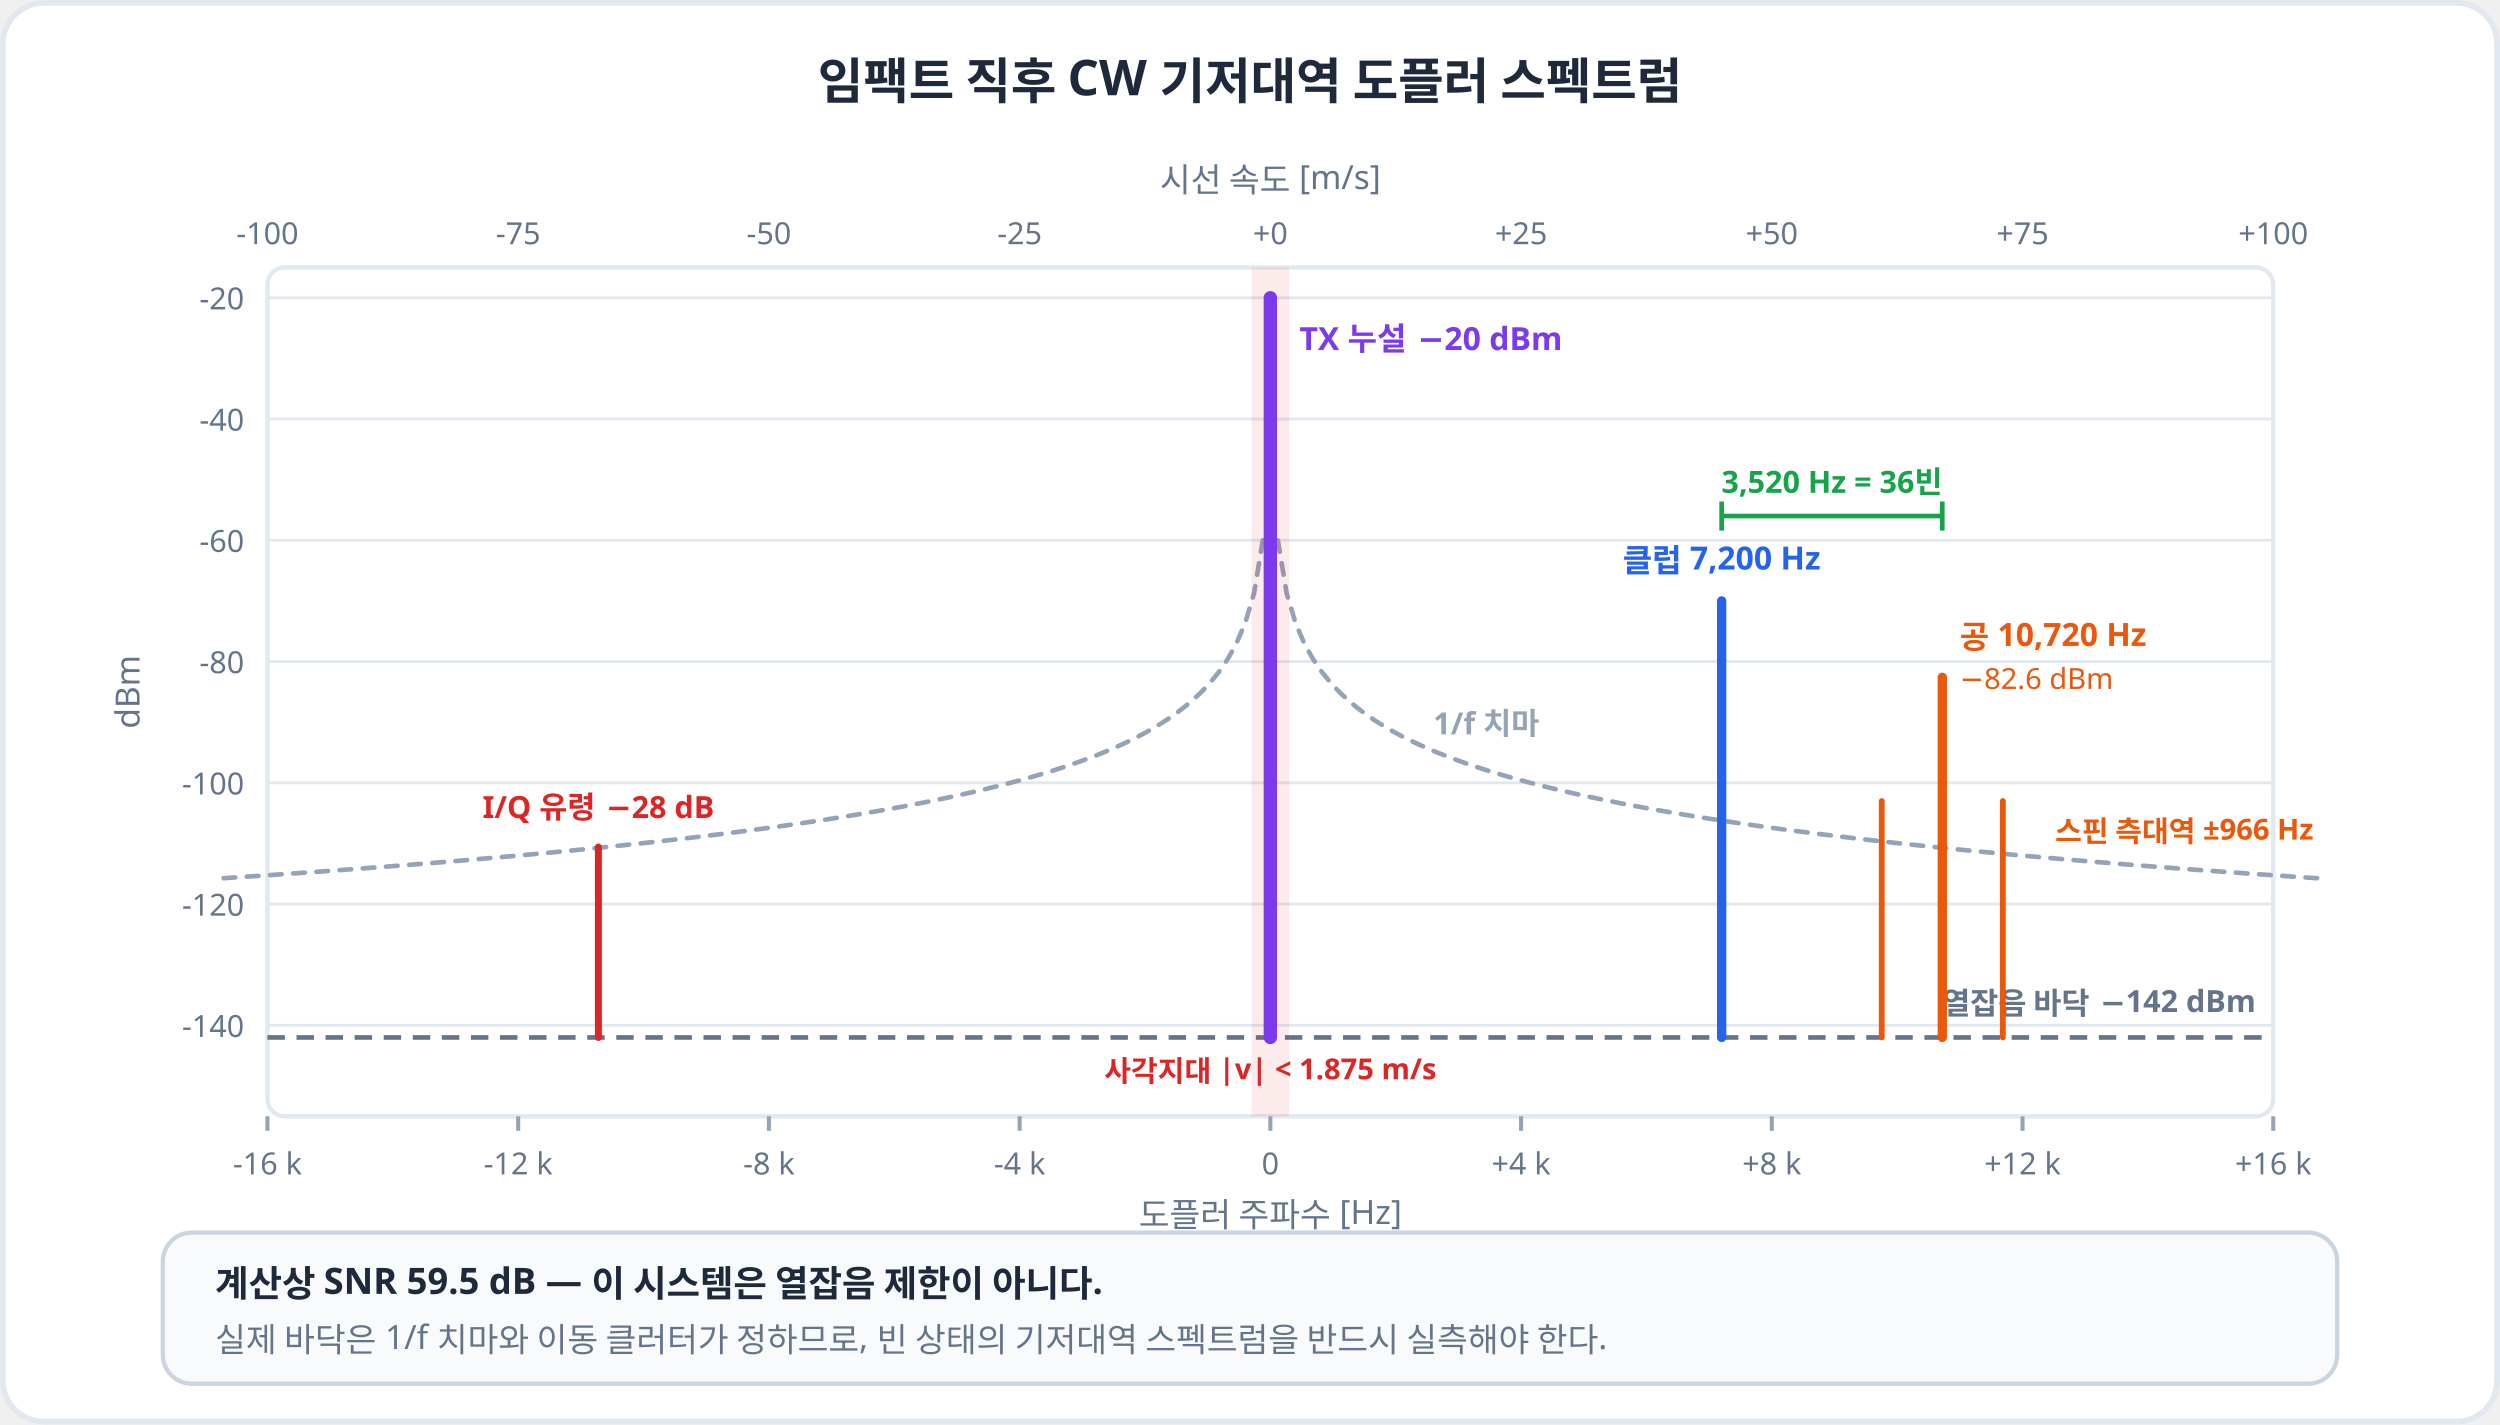
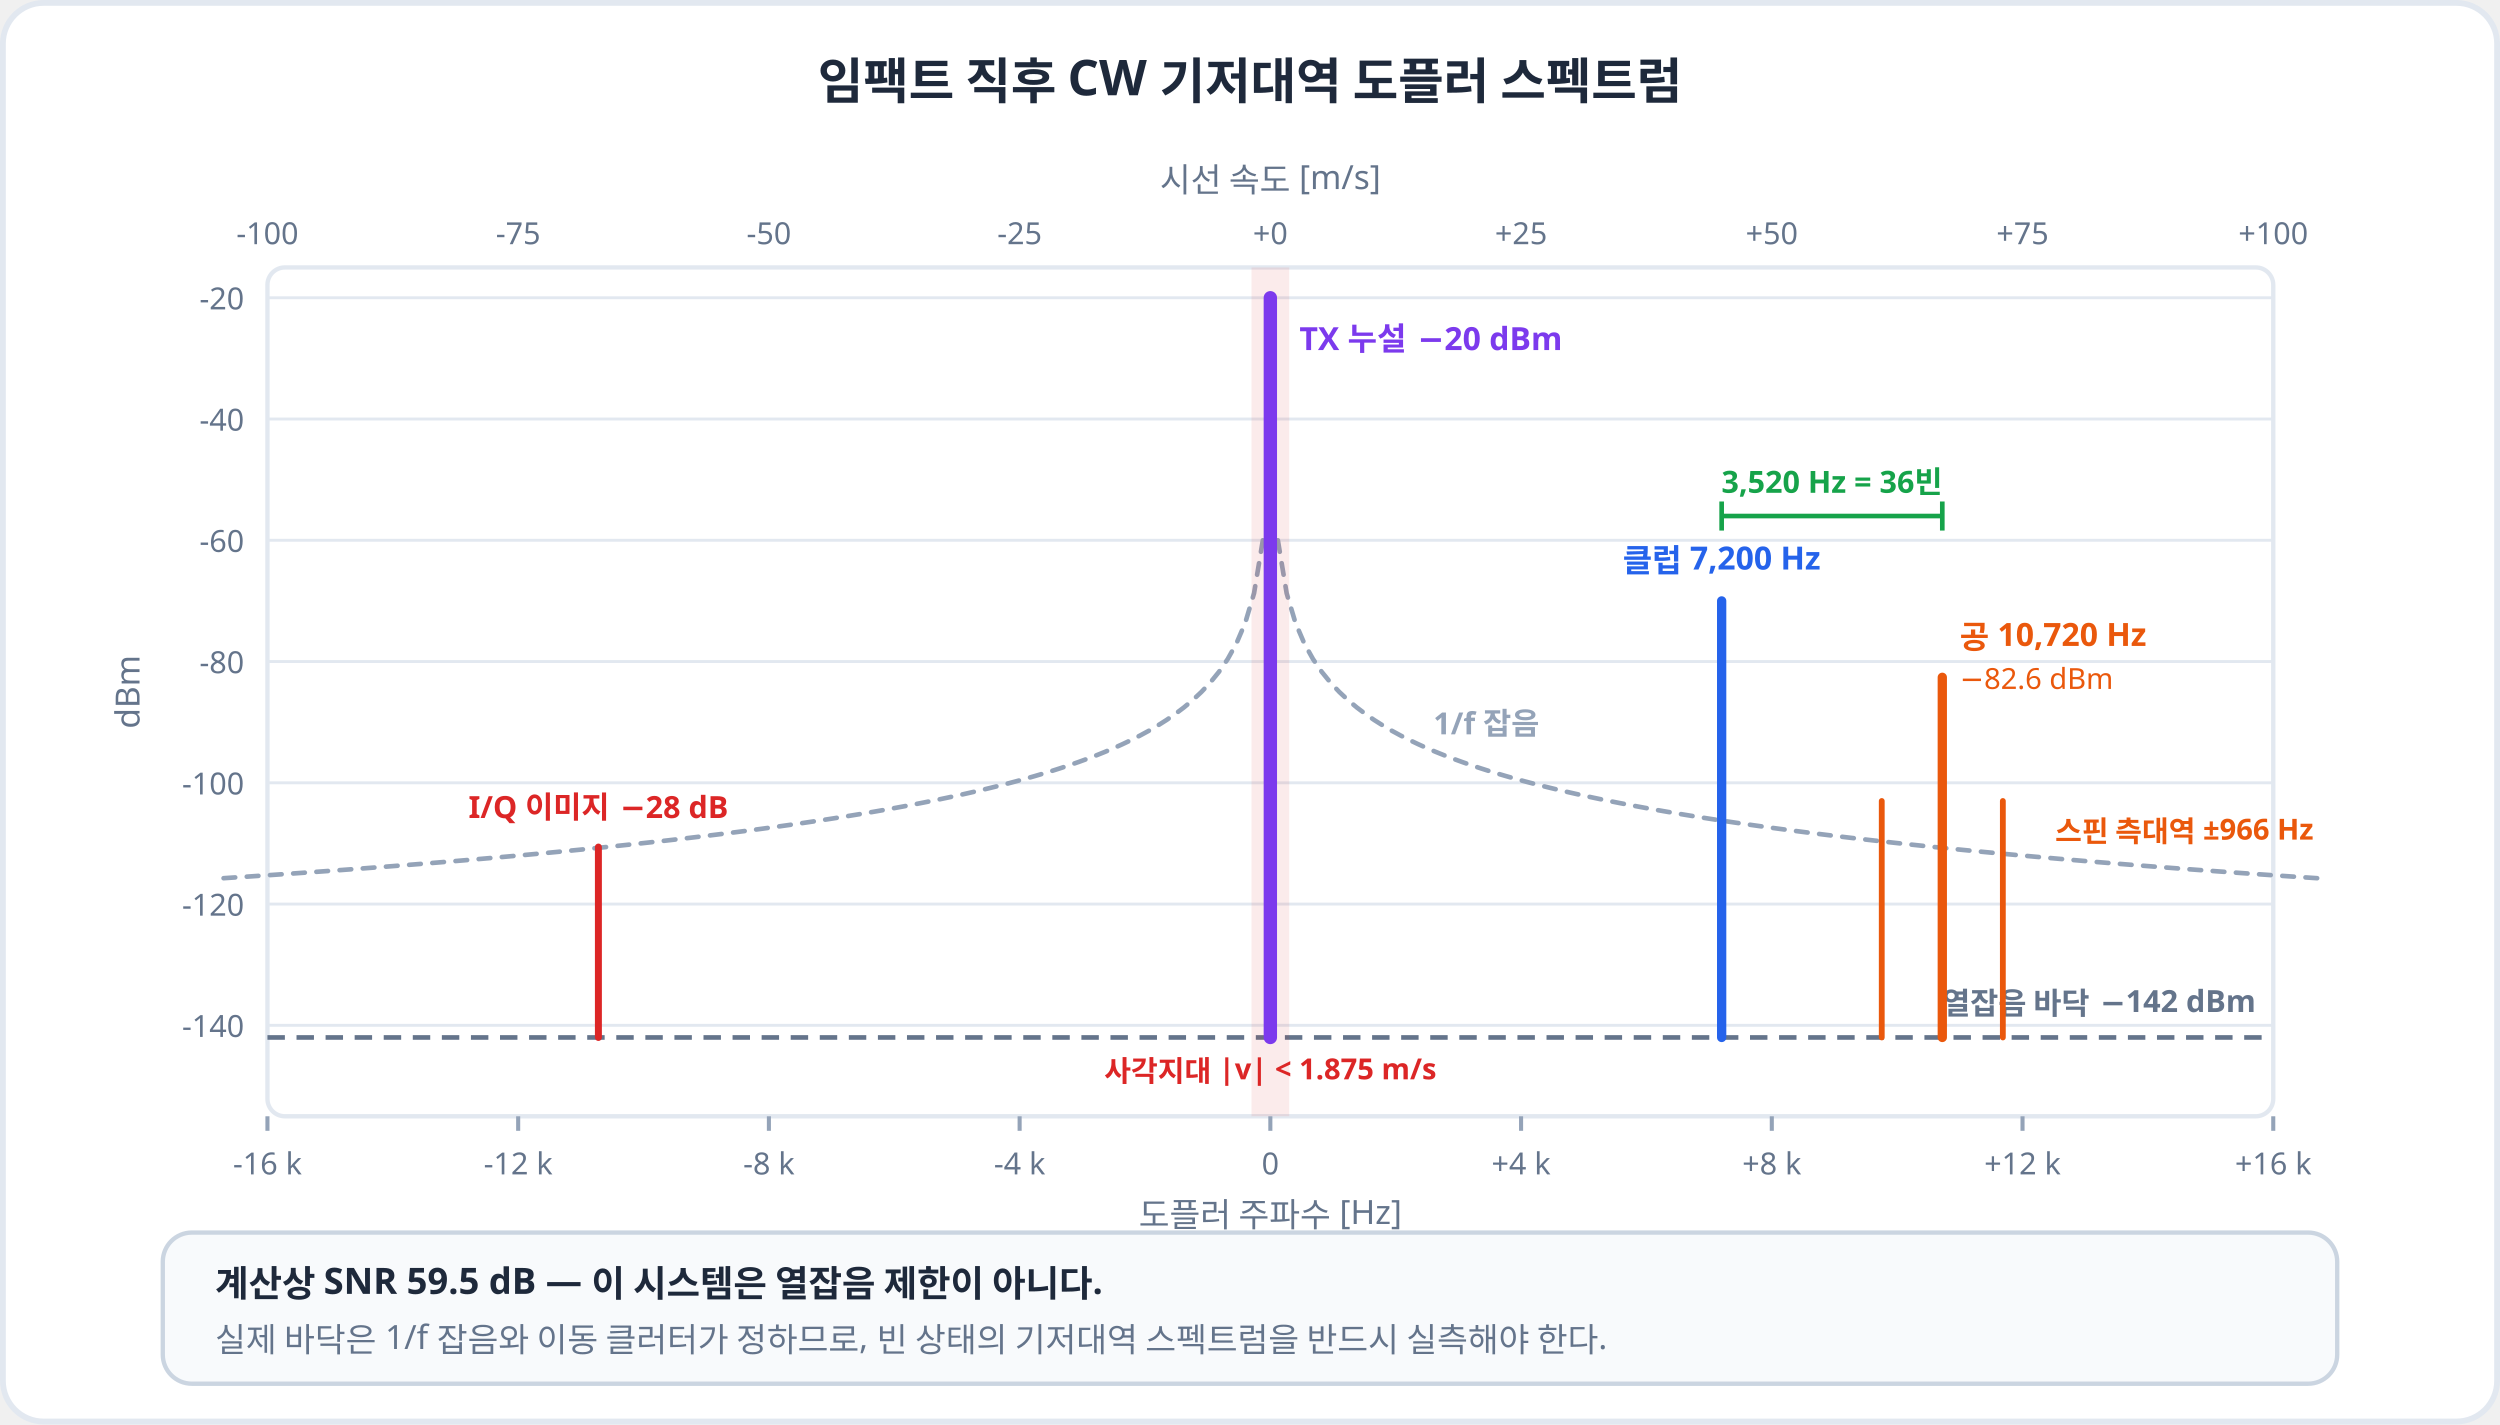
<svg xmlns="http://www.w3.org/2000/svg" viewBox="0 0 860 490" font-family="Segoe UI, Malgun Gothic, Apple SD Gothic Neo, sans-serif">
  <defs>
    <marker id="ar-mute" viewBox="0 0 10 10" refX="8.5" refY="5" markerWidth="6.5" markerHeight="6.5" orient="auto-start-reverse">
      <path d="M0,0 L10,5 L0,10 z" fill="#64748b" />
    </marker>
    <marker id="ar-blue" viewBox="0 0 10 10" refX="8.5" refY="5" markerWidth="6.5" markerHeight="6.5" orient="auto-start-reverse">
      <path d="M0,0 L10,5 L0,10 z" fill="#2563eb" />
    </marker>
    <marker id="ar-orange" viewBox="0 0 10 10" refX="8.5" refY="5" markerWidth="6.5" markerHeight="6.5" orient="auto-start-reverse">
      <path d="M0,0 L10,5 L0,10 z" fill="#ea580c" />
    </marker>
    <marker id="ar-green" viewBox="0 0 10 10" refX="8.5" refY="5" markerWidth="6.5" markerHeight="6.5" orient="auto-start-reverse">
      <path d="M0,0 L10,5 L0,10 z" fill="#16a34a" />
    </marker>
    <marker id="ar-red" viewBox="0 0 10 10" refX="8.5" refY="5" markerWidth="6.5" markerHeight="6.5" orient="auto-start-reverse">
      <path d="M0,0 L10,5 L0,10 z" fill="#dc2626" />
    </marker>
    <marker id="ar-violet" viewBox="0 0 10 10" refX="8.5" refY="5" markerWidth="6.5" markerHeight="6.5" orient="auto-start-reverse">
      <path d="M0,0 L10,5 L0,10 z" fill="#7c3aed" />
    </marker>
    <marker id="ar-axis" viewBox="0 0 10 10" refX="8.5" refY="5" markerWidth="6.5" markerHeight="6.5" orient="auto-start-reverse">
      <path d="M0,0 L10,5 L0,10 z" fill="#94a3b8" />
    </marker>
    <marker id="ar-sky" viewBox="0 0 10 10" refX="8.5" refY="5" markerWidth="6.5" markerHeight="6.5" orient="auto-start-reverse">
      <path d="M0,0 L10,5 L0,10 z" fill="#0284c7" />
    </marker>
  </defs>
  <rect x="1" y="1" width="858" height="488" rx="14" fill="#ffffff" stroke="#e2e8f0" stroke-width="2" />
  <text x="430" y="34" font-size="17" fill="#1e293b" text-anchor="middle" font-weight="700">임팩트 직후 CW 기저대역 도플러 스펙트럼</text>
  <rect x="92" y="92" width="690" height="292" rx="6" fill="#ffffff" stroke="#e2e8f0" stroke-width="1.5" />
  <line x1="92" y1="102.429" x2="782" y2="102.429" stroke="#e2e8f0" stroke-width="1" stroke-linecap="butt" />
  <text x="84" y="106.429" font-size="10.5" fill="#64748b" text-anchor="end" font-weight="400">-20</text>
  <line x1="92" y1="144.143" x2="782" y2="144.143" stroke="#e2e8f0" stroke-width="1" stroke-linecap="butt" />
  <text x="84" y="148.143" font-size="10.5" fill="#64748b" text-anchor="end" font-weight="400">-40</text>
  <line x1="92" y1="185.857" x2="782" y2="185.857" stroke="#e2e8f0" stroke-width="1" stroke-linecap="butt" />
  <text x="84" y="189.857" font-size="10.5" fill="#64748b" text-anchor="end" font-weight="400">-60</text>
  <line x1="92" y1="227.571" x2="782" y2="227.571" stroke="#e2e8f0" stroke-width="1" stroke-linecap="butt" />
  <text x="84" y="231.571" font-size="10.5" fill="#64748b" text-anchor="end" font-weight="400">-80</text>
  <line x1="92" y1="269.286" x2="782" y2="269.286" stroke="#e2e8f0" stroke-width="1" stroke-linecap="butt" />
  <text x="84" y="273.286" font-size="10.5" fill="#64748b" text-anchor="end" font-weight="400">-100</text>
  <line x1="92" y1="311" x2="782" y2="311" stroke="#e2e8f0" stroke-width="1" stroke-linecap="butt" />
  <text x="84" y="315" font-size="10.5" fill="#64748b" text-anchor="end" font-weight="400">-120</text>
  <line x1="92" y1="352.714" x2="782" y2="352.714" stroke="#e2e8f0" stroke-width="1" stroke-linecap="butt" />
  <text x="84" y="356.714" font-size="10.5" fill="#64748b" text-anchor="end" font-weight="400">-140</text>
  <text x="48" y="238" font-size="11.5" fill="#64748b" text-anchor="middle" font-weight="400" transform="rotate(-90 48 238)">dBm</text>
  <line x1="92" y1="384" x2="92" y2="389" stroke="#94a3b8" stroke-width="1.4" stroke-linecap="butt" />
  <text x="92" y="404" font-size="10.5" fill="#64748b" text-anchor="middle" font-weight="400">-16 k</text>
  <text x="92" y="84" font-size="10.5" fill="#64748b" text-anchor="middle" font-weight="400">-100</text>
  <line x1="178.25" y1="384" x2="178.25" y2="389" stroke="#94a3b8" stroke-width="1.4" stroke-linecap="butt" />
  <text x="178.25" y="404" font-size="10.5" fill="#64748b" text-anchor="middle" font-weight="400">-12 k</text>
  <text x="178.25" y="84" font-size="10.5" fill="#64748b" text-anchor="middle" font-weight="400">-75</text>
  <line x1="264.5" y1="384" x2="264.5" y2="389" stroke="#94a3b8" stroke-width="1.4" stroke-linecap="butt" />
  <text x="264.5" y="404" font-size="10.5" fill="#64748b" text-anchor="middle" font-weight="400">-8 k</text>
  <text x="264.5" y="84" font-size="10.5" fill="#64748b" text-anchor="middle" font-weight="400">-50</text>
  <line x1="350.75" y1="384" x2="350.75" y2="389" stroke="#94a3b8" stroke-width="1.4" stroke-linecap="butt" />
  <text x="350.75" y="404" font-size="10.5" fill="#64748b" text-anchor="middle" font-weight="400">-4 k</text>
  <text x="350.75" y="84" font-size="10.5" fill="#64748b" text-anchor="middle" font-weight="400">-25</text>
  <line x1="437" y1="384" x2="437" y2="389" stroke="#94a3b8" stroke-width="1.4" stroke-linecap="butt" />
  <text x="437" y="404" font-size="10.5" fill="#64748b" text-anchor="middle" font-weight="400">0</text>
  <text x="437" y="84" font-size="10.5" fill="#64748b" text-anchor="middle" font-weight="400">+0</text>
  <line x1="523.25" y1="384" x2="523.25" y2="389" stroke="#94a3b8" stroke-width="1.4" stroke-linecap="butt" />
  <text x="523.25" y="404" font-size="10.5" fill="#64748b" text-anchor="middle" font-weight="400">+4 k</text>
  <text x="523.25" y="84" font-size="10.5" fill="#64748b" text-anchor="middle" font-weight="400">+25</text>
  <line x1="609.5" y1="384" x2="609.5" y2="389" stroke="#94a3b8" stroke-width="1.4" stroke-linecap="butt" />
  <text x="609.5" y="404" font-size="10.5" fill="#64748b" text-anchor="middle" font-weight="400">+8 k</text>
  <text x="609.5" y="84" font-size="10.5" fill="#64748b" text-anchor="middle" font-weight="400">+50</text>
  <line x1="695.75" y1="384" x2="695.75" y2="389" stroke="#94a3b8" stroke-width="1.4" stroke-linecap="butt" />
  <text x="695.75" y="404" font-size="10.5" fill="#64748b" text-anchor="middle" font-weight="400">+12 k</text>
  <text x="695.75" y="84" font-size="10.5" fill="#64748b" text-anchor="middle" font-weight="400">+75</text>
  <line x1="782" y1="384" x2="782" y2="389" stroke="#94a3b8" stroke-width="1.4" stroke-linecap="butt" />
  <text x="782" y="404" font-size="10.5" fill="#64748b" text-anchor="middle" font-weight="400">+16 k</text>
  <text x="782" y="84" font-size="10.5" fill="#64748b" text-anchor="middle" font-weight="400">+100</text>
  <text x="437" y="422" font-size="11.5" fill="#64748b" text-anchor="middle" font-weight="400">도플러 주파수 [Hz]</text>
  <text x="437" y="66" font-size="11.5" fill="#64748b" text-anchor="middle" font-weight="400">시선 속도 [m/s]</text>
  <line x1="92" y1="356.886" x2="782" y2="356.886" stroke="#64748b" stroke-width="1.6" stroke-linecap="butt" stroke-dasharray="6 4" />
  <text x="776" y="348.886" font-size="10.5" fill="#64748b" text-anchor="end" font-weight="600">열잡음 바닥 −142 dBm</text>
  <path d="M439.588,185.857 L442.606,204.067 L445.625,214.212 L448.644,221.28 L451.662,226.709 L454.681,231.118 L457.7,234.83 L460.719,238.036 L463.737,240.858 L466.756,243.377 L469.775,245.653 L472.794,247.728 L475.812,249.635 L478.831,251.399 L481.85,253.04 L484.869,254.574 L487.887,256.014 L490.906,257.372 L493.925,258.655 L496.944,259.872 L499.963,261.029 L502.981,262.132 L506,263.185 L509.019,264.194 L512.038,265.161 L515.056,266.09 L518.075,266.983 L521.094,267.844 L524.112,268.675 L527.131,269.477 L530.15,270.253 L533.169,271.004 L536.188,271.732 L539.206,272.438 L542.225,273.124 L545.244,273.79 L548.263,274.438 L551.281,275.068 L554.3,275.682 L557.319,276.281 L560.337,276.864 L563.356,277.434 L566.375,277.99 L569.394,278.533 L572.413,279.064 L575.431,279.583 L578.45,280.091 L581.469,280.589 L584.487,281.076 L587.506,281.553 L590.525,282.021 L593.544,282.479 L596.562,282.929 L599.581,283.37 L602.6,283.804 L605.619,284.229 L608.638,284.647 L611.656,285.058 L614.675,285.461 L617.694,285.858 L620.712,286.248 L623.731,286.632 L626.75,287.01 L629.769,287.382 L632.787,287.747 L635.806,288.108 L638.825,288.463 L641.844,288.812 L644.863,289.157 L647.881,289.496 L650.9,289.831 L653.919,290.161 L656.938,290.487 L659.956,290.808 L662.975,291.125 L665.994,291.437 L669.013,291.746 L672.031,292.05 L675.05,292.351 L678.069,292.647 L681.087,292.94 L684.106,293.23 L687.125,293.516 L690.144,293.798 L693.163,294.078 L696.181,294.354 L699.2,294.626 L702.219,294.896 L705.238,295.162 L708.256,295.426 L711.275,295.687 L714.294,295.944 L717.312,296.199 L720.331,296.452 L723.35,296.701 L726.369,296.948 L729.387,297.193 L732.406,297.435 L735.425,297.674 L738.444,297.911 L741.462,298.146 L744.481,298.378 L747.5,298.608 L750.519,298.836 L753.538,299.062 L756.556,299.285 L759.575,299.507 L762.594,299.726 L765.612,299.943 L768.631,300.159 L771.65,300.372 L774.669,300.584 L777.688,300.793 L780.706,301.001 L783.725,301.207 L786.744,301.411 L789.762,301.614 L792.781,301.814 L795.8,302.013 L798.819,302.211" fill="none" stroke="#94a3b8" stroke-width="1.6" stroke-linecap="round" stroke-linejoin="round" stroke-dasharray="4 4" />
  <path d="M434.412,185.857 L431.394,204.067 L428.375,214.212 L425.356,221.28 L422.338,226.709 L419.319,231.118 L416.3,234.83 L413.281,238.036 L410.263,240.858 L407.244,243.377 L404.225,245.653 L401.206,247.728 L398.188,249.635 L395.169,251.399 L392.15,253.04 L389.131,254.574 L386.113,256.014 L383.094,257.372 L380.075,258.655 L377.056,259.872 L374.037,261.029 L371.019,262.132 L368,263.185 L364.981,264.194 L361.962,265.161 L358.944,266.09 L355.925,266.983 L352.906,267.844 L349.888,268.675 L346.869,269.477 L343.85,270.253 L340.831,271.004 L337.812,271.732 L334.794,272.438 L331.775,273.124 L328.756,273.79 L325.737,274.438 L322.719,275.068 L319.7,275.682 L316.681,276.281 L313.663,276.864 L310.644,277.434 L307.625,277.99 L304.606,278.533 L301.587,279.064 L298.569,279.583 L295.55,280.091 L292.531,280.589 L289.513,281.076 L286.494,281.553 L283.475,282.021 L280.456,282.479 L277.438,282.929 L274.419,283.37 L271.4,283.804 L268.381,284.229 L265.362,284.647 L262.344,285.058 L259.325,285.461 L256.306,285.858 L253.288,286.248 L250.269,286.632 L247.25,287.01 L244.231,287.382 L241.213,287.747 L238.194,288.108 L235.175,288.463 L232.156,288.812 L229.137,289.157 L226.119,289.496 L223.1,289.831 L220.081,290.161 L217.062,290.487 L214.044,290.808 L211.025,291.125 L208.006,291.437 L204.987,291.746 L201.969,292.05 L198.95,292.351 L195.931,292.647 L192.913,292.94 L189.894,293.23 L186.875,293.516 L183.856,293.798 L180.837,294.078 L177.819,294.354 L174.8,294.626 L171.781,294.896 L168.762,295.162 L165.744,295.426 L162.725,295.687 L159.706,295.944 L156.688,296.199 L153.669,296.452 L150.65,296.701 L147.631,296.948 L144.613,297.193 L141.594,297.435 L138.575,297.674 L135.556,297.911 L132.538,298.146 L129.519,298.378 L126.5,298.608 L123.481,298.836 L120.462,299.062 L117.444,299.285 L114.425,299.507 L111.406,299.726 L108.388,299.943 L105.369,300.159 L102.35,300.372 L99.331,300.584 L96.312,300.793 L93.294,301.001 L90.275,301.207 L87.256,301.411 L84.237,301.614 L81.219,301.814 L78.2,302.013 L75.181,302.211" fill="none" stroke="#94a3b8" stroke-width="1.6" stroke-linecap="round" stroke-linejoin="round" stroke-dasharray="4 4" />
-   <text x="493.063" y="252.6" font-size="10.5" fill="#94a3b8" text-anchor="start" font-weight="600">1/f 치마</text>
+   <text x="493.063" y="252.6" font-size="10.5" fill="#94a3b8" text-anchor="start" font-weight="600">1/f 잡음</text>
  <rect x="430.531" y="92" width="12.938" height="292" rx="0" fill="#dc2626" stroke="none" stroke-width="0" fill-opacity="0.09" />
  <text x="437" y="372" font-size="10" fill="#dc2626" text-anchor="middle" font-weight="600">사각지대 |v| &lt; 1.875 m/s</text>
  <line x1="437" y1="356.886" x2="437" y2="102.429" stroke="#7c3aed" stroke-width="4.6" stroke-linecap="round" />
  <text x="447" y="120.429" font-size="11" fill="#7c3aed" text-anchor="start" font-weight="700">TX 누설 −20 dBm</text>
  <line x1="592.25" y1="356.886" x2="592.25" y2="206.714" stroke="#2563eb" stroke-width="3.2" stroke-linecap="round" />
  <text x="592.25" y="196.714" font-size="11" fill="#2563eb" text-anchor="middle" font-weight="700">클럽 7,200 Hz</text>
  <line x1="668.15" y1="356.886" x2="668.15" y2="232.994" stroke="#ea580c" stroke-width="3.2" stroke-linecap="round" />
  <text x="674.15" y="222.994" font-size="11" fill="#ea580c" text-anchor="start" font-weight="700">공 10,720 Hz</text>
  <text x="674.15" y="236.994" font-size="10" fill="#ea580c" text-anchor="start" font-weight="400">−82.6 dBm</text>
  <line x1="647.321" y1="356.886" x2="647.321" y2="275.543" stroke="#ea580c" stroke-width="2" stroke-linecap="round" />
  <line x1="688.979" y1="356.886" x2="688.979" y2="275.543" stroke="#ea580c" stroke-width="2" stroke-linecap="round" />
  <text x="706.962" y="289.543" font-size="10" fill="#ea580c" text-anchor="start" font-weight="600">스핀 측대역 ±966 Hz</text>
  <line x1="205.85" y1="356.886" x2="205.85" y2="291.394" stroke="#dc2626" stroke-width="2.4" stroke-linecap="round" />
-   <text x="205.85" y="281.394" font-size="10.5" fill="#dc2626" text-anchor="middle" font-weight="700">I/Q 유령 −28 dB</text>
+   <text x="205.85" y="281.394" font-size="10.5" fill="#dc2626" text-anchor="middle" font-weight="700">I/Q 이미지 −28 dB</text>
  <line x1="592.25" y1="177.514" x2="668.15" y2="177.514" stroke="#16a34a" stroke-width="1.6" stroke-linecap="butt" />
  <line x1="592.25" y1="172.514" x2="592.25" y2="182.514" stroke="#16a34a" stroke-width="1.6" stroke-linecap="butt" />
  <line x1="668.15" y1="172.514" x2="668.15" y2="182.514" stroke="#16a34a" stroke-width="1.6" stroke-linecap="butt" />
  <text x="630.2" y="169.514" font-size="10.5" fill="#16a34a" text-anchor="middle" font-weight="700">3,520 Hz = 36빈</text>
  <rect x="56" y="424" width="748" height="52" rx="10" fill="#f8fafc" stroke="#cbd5e1" stroke-width="1.5" />
  <text x="74" y="446" font-size="12.5" fill="#1e293b" text-anchor="start" font-weight="600">계산상 SNR 59.5 dB — 이 시스템은 열잡음 제한이 아니다.</text>
-   <text x="74" y="465" font-size="11.5" fill="#64748b" text-anchor="start" font-weight="400">실제 바닥은 1/f 치마와 이동 클러터가 정하므로, 빈 상태의 기저대역 스펙트럼을 반드시 실측해야 한다.</text>
+   <text x="74" y="465" font-size="11.5" fill="#64748b" text-anchor="start" font-weight="400">실제 바닥은 1/f 잡음와 이동 클러터가 정하므로, 빈 상태의 기저대역 스펙트럼을 반드시 실측해야 한다.</text>
</svg>
